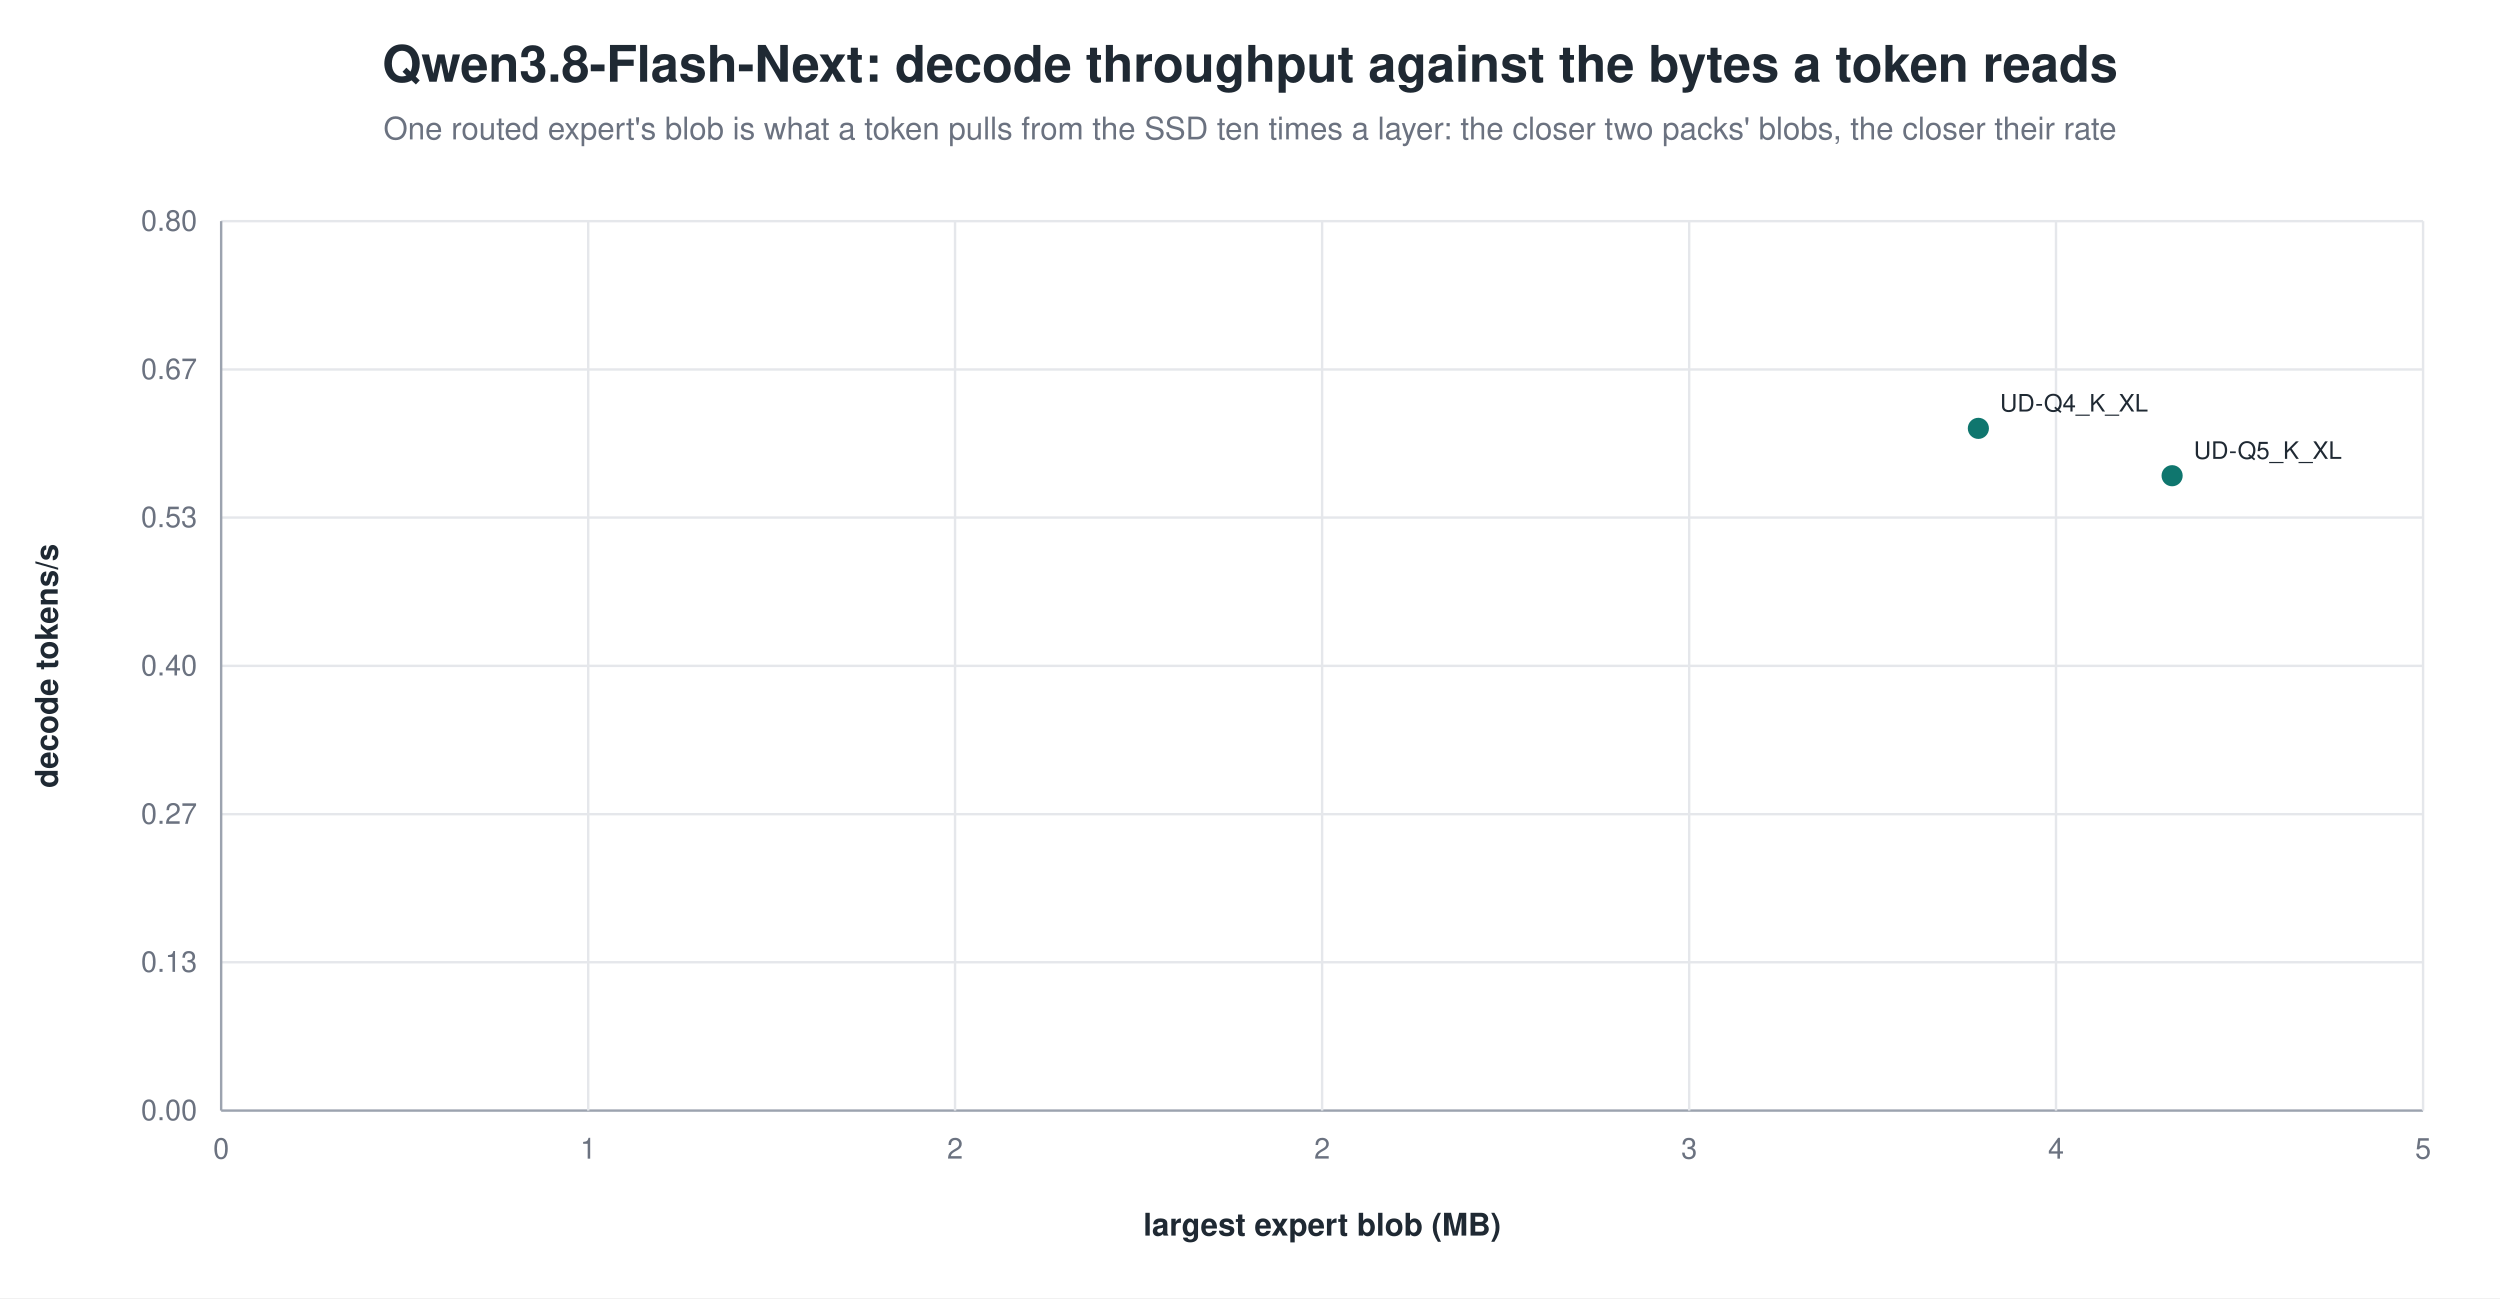
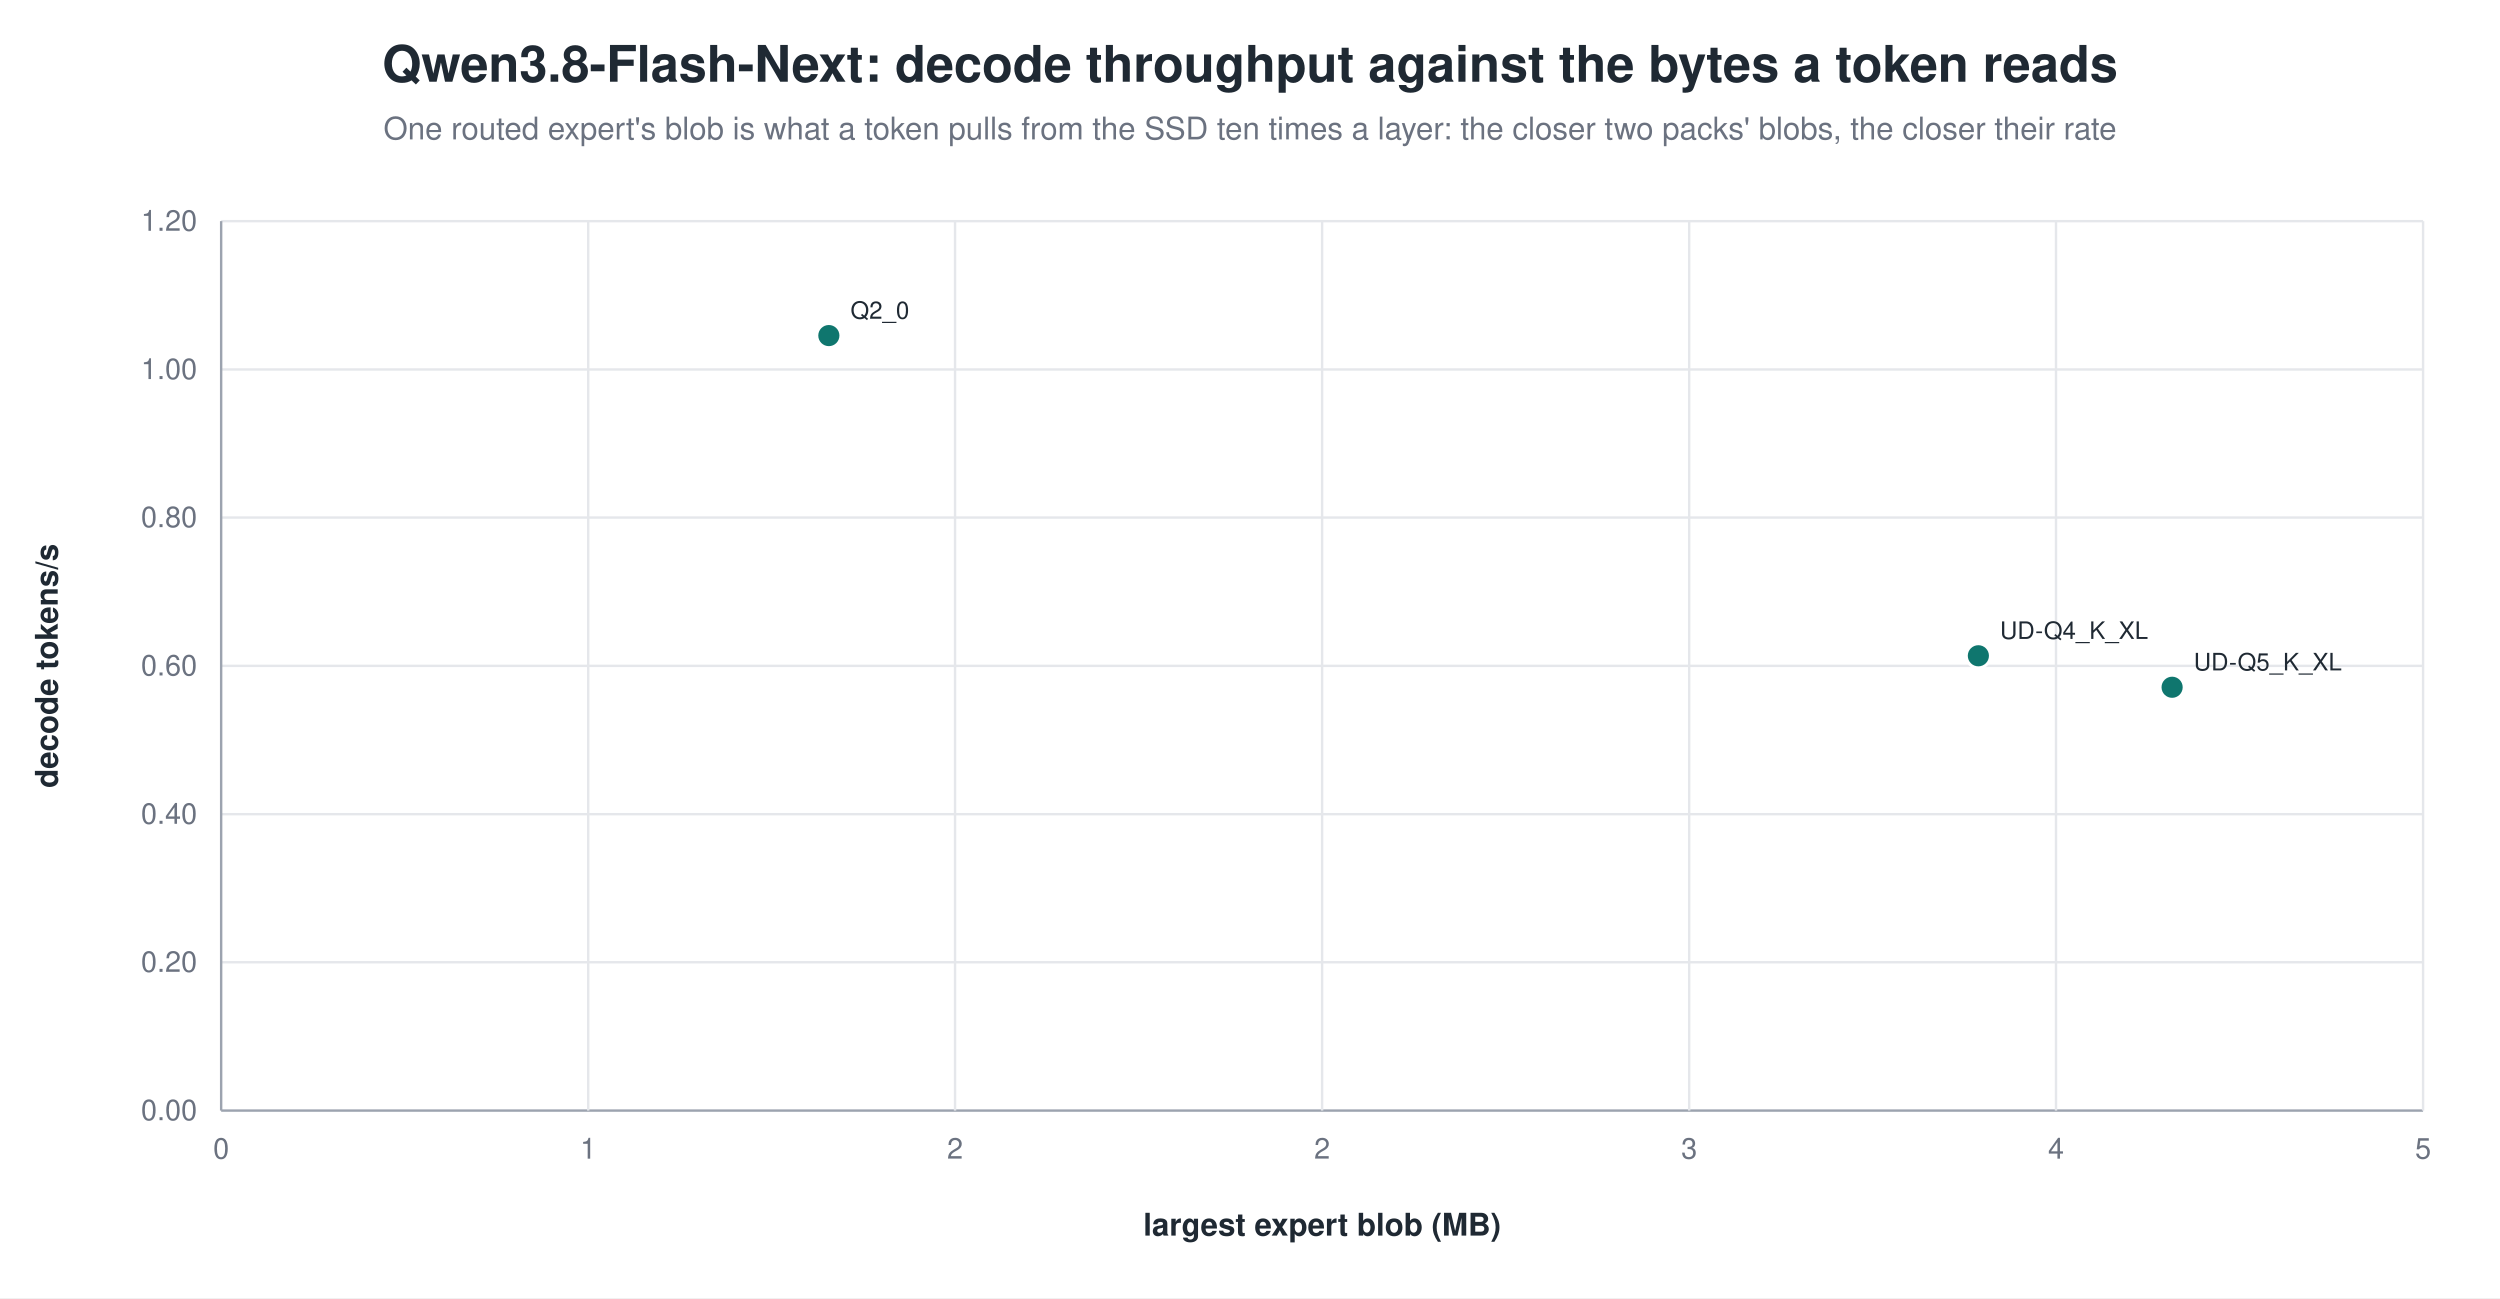
<svg xmlns="http://www.w3.org/2000/svg" width="1040" height="540" viewBox="0 0 1040 540" role="img" aria-label="Qwen3.8-Flash-Next: decode throughput against the bytes a token reads">
  <rect width="1040" height="540" fill="white" />
  <text x="520.0" y="34" text-anchor="middle" font-family="Helvetica, Arial, sans-serif" font-size="21" font-weight="600" fill="#1f2933">Qwen3.8-Flash-Next: decode throughput against the bytes a token reads</text>
  <text x="520.0" y="58" text-anchor="middle" font-family="Helvetica, Arial, sans-serif" font-size="13" fill="#6b7280">One routed expert's blob is what a token pulls from the SSD ten times a layer: the closer two packs' blobs, the closer their rate</text>
  <line x1="92.0" y1="462.0" x2="1008.0" y2="462.0" stroke="#9ca3af" stroke-width="1.0" />
  <text x="82.0" y="466.0" text-anchor="end" font-family="Helvetica, Arial, sans-serif" font-size="12" fill="#6b7280" font-weight="400">0.00</text>
  <line x1="92.0" y1="400.3" x2="1008.0" y2="400.3" stroke="#e5e7eb" stroke-width="1.0" />
-   <text x="82.0" y="404.3" text-anchor="end" font-family="Helvetica, Arial, sans-serif" font-size="12" fill="#6b7280" font-weight="400">0.13</text>
+   <text x="82.0" y="404.3" text-anchor="end" font-family="Helvetica, Arial, sans-serif" font-size="12" fill="#6b7280" font-weight="400">0.20</text>
  <line x1="92.0" y1="338.7" x2="1008.0" y2="338.7" stroke="#e5e7eb" stroke-width="1.0" />
-   <text x="82.0" y="342.7" text-anchor="end" font-family="Helvetica, Arial, sans-serif" font-size="12" fill="#6b7280" font-weight="400">0.27</text>
+   <text x="82.0" y="342.7" text-anchor="end" font-family="Helvetica, Arial, sans-serif" font-size="12" fill="#6b7280" font-weight="400">0.40</text>
  <line x1="92.0" y1="277.0" x2="1008.0" y2="277.0" stroke="#e5e7eb" stroke-width="1.0" />
-   <text x="82.0" y="281.0" text-anchor="end" font-family="Helvetica, Arial, sans-serif" font-size="12" fill="#6b7280" font-weight="400">0.40</text>
+   <text x="82.0" y="281.0" text-anchor="end" font-family="Helvetica, Arial, sans-serif" font-size="12" fill="#6b7280" font-weight="400">0.60</text>
  <line x1="92.0" y1="215.3" x2="1008.0" y2="215.3" stroke="#e5e7eb" stroke-width="1.0" />
-   <text x="82.0" y="219.3" text-anchor="end" font-family="Helvetica, Arial, sans-serif" font-size="12" fill="#6b7280" font-weight="400">0.53</text>
+   <text x="82.0" y="219.3" text-anchor="end" font-family="Helvetica, Arial, sans-serif" font-size="12" fill="#6b7280" font-weight="400">0.80</text>
  <line x1="92.0" y1="153.7" x2="1008.0" y2="153.7" stroke="#e5e7eb" stroke-width="1.0" />
-   <text x="82.0" y="157.7" text-anchor="end" font-family="Helvetica, Arial, sans-serif" font-size="12" fill="#6b7280" font-weight="400">0.67</text>
+   <text x="82.0" y="157.7" text-anchor="end" font-family="Helvetica, Arial, sans-serif" font-size="12" fill="#6b7280" font-weight="400">1.00</text>
  <line x1="92.0" y1="92.0" x2="1008.0" y2="92.0" stroke="#e5e7eb" stroke-width="1.0" />
-   <text x="82.0" y="96.0" text-anchor="end" font-family="Helvetica, Arial, sans-serif" font-size="12" fill="#6b7280" font-weight="400">0.80</text>
+   <text x="82.0" y="96.0" text-anchor="end" font-family="Helvetica, Arial, sans-serif" font-size="12" fill="#6b7280" font-weight="400">1.20</text>
  <line x1="92.0" y1="92.0" x2="92.0" y2="462.0" stroke="#9ca3af" stroke-width="1.0" />
  <text x="92.0" y="482.0" text-anchor="middle" font-family="Helvetica, Arial, sans-serif" font-size="12" fill="#6b7280" font-weight="400">0</text>
  <line x1="244.7" y1="92.0" x2="244.7" y2="462.0" stroke="#e5e7eb" stroke-width="1.0" />
  <text x="244.7" y="482.0" text-anchor="middle" font-family="Helvetica, Arial, sans-serif" font-size="12" fill="#6b7280" font-weight="400">1</text>
  <line x1="397.3" y1="92.0" x2="397.3" y2="462.0" stroke="#e5e7eb" stroke-width="1.0" />
  <text x="397.3" y="482.0" text-anchor="middle" font-family="Helvetica, Arial, sans-serif" font-size="12" fill="#6b7280" font-weight="400">2</text>
  <line x1="550.0" y1="92.0" x2="550.0" y2="462.0" stroke="#e5e7eb" stroke-width="1.0" />
  <text x="550.0" y="482.0" text-anchor="middle" font-family="Helvetica, Arial, sans-serif" font-size="12" fill="#6b7280" font-weight="400">2</text>
  <line x1="702.7" y1="92.0" x2="702.7" y2="462.0" stroke="#e5e7eb" stroke-width="1.0" />
  <text x="702.7" y="482.0" text-anchor="middle" font-family="Helvetica, Arial, sans-serif" font-size="12" fill="#6b7280" font-weight="400">3</text>
  <line x1="855.3" y1="92.0" x2="855.3" y2="462.0" stroke="#e5e7eb" stroke-width="1.0" />
  <text x="855.3" y="482.0" text-anchor="middle" font-family="Helvetica, Arial, sans-serif" font-size="12" fill="#6b7280" font-weight="400">4</text>
  <line x1="1008.0" y1="92.0" x2="1008.0" y2="462.0" stroke="#e5e7eb" stroke-width="1.0" />
  <text x="1008.0" y="482.0" text-anchor="middle" font-family="Helvetica, Arial, sans-serif" font-size="12" fill="#6b7280" font-weight="400">5</text>
  <text x="24.0" y="277.0" text-anchor="middle" font-family="Helvetica, Arial, sans-serif" font-size="13" fill="#1f2933" font-weight="600" transform="rotate(-90.0 24.0 277.0)">decode tokens/s</text>
  <text x="550.0" y="514.0" text-anchor="middle" font-family="Helvetica, Arial, sans-serif" font-size="13" fill="#1f2933" font-weight="600">largest expert blob (MB)</text>
-   <circle cx="823.0" cy="178.2" r="5.0" fill="#0f766e" stroke="white" stroke-width="1.2" opacity="1.00" />
-   <text x="832.0" y="171.2" text-anchor="start" font-family="Helvetica, Arial, sans-serif" font-size="10" fill="#1f2933" font-weight="500">UD-Q4_K_XL</text>
-   <circle cx="903.6" cy="197.9" r="5.0" fill="#0f766e" stroke="white" stroke-width="1.2" opacity="1.00" />
-   <text x="912.6" y="190.9" text-anchor="start" font-family="Helvetica, Arial, sans-serif" font-size="10" fill="#1f2933" font-weight="500">UD-Q5_K_XL</text>
+   <circle cx="344.8" cy="139.6" r="5.0" fill="#0f766e" stroke="white" stroke-width="1.2" opacity="1.00" />
+   <text x="353.8" y="132.6" text-anchor="start" font-family="Helvetica, Arial, sans-serif" font-size="10" fill="#1f2933" font-weight="500">Q2_0</text>
+   <circle cx="823.0" cy="272.8" r="5.0" fill="#0f766e" stroke="white" stroke-width="1.2" opacity="1.00" />
+   <text x="832.0" y="265.8" text-anchor="start" font-family="Helvetica, Arial, sans-serif" font-size="10" fill="#1f2933" font-weight="500">UD-Q4_K_XL</text>
+   <circle cx="903.6" cy="285.9" r="5.0" fill="#0f766e" stroke="white" stroke-width="1.2" opacity="1.00" />
+   <text x="912.6" y="278.9" text-anchor="start" font-family="Helvetica, Arial, sans-serif" font-size="10" fill="#1f2933" font-weight="500">UD-Q5_K_XL</text>
</svg>
